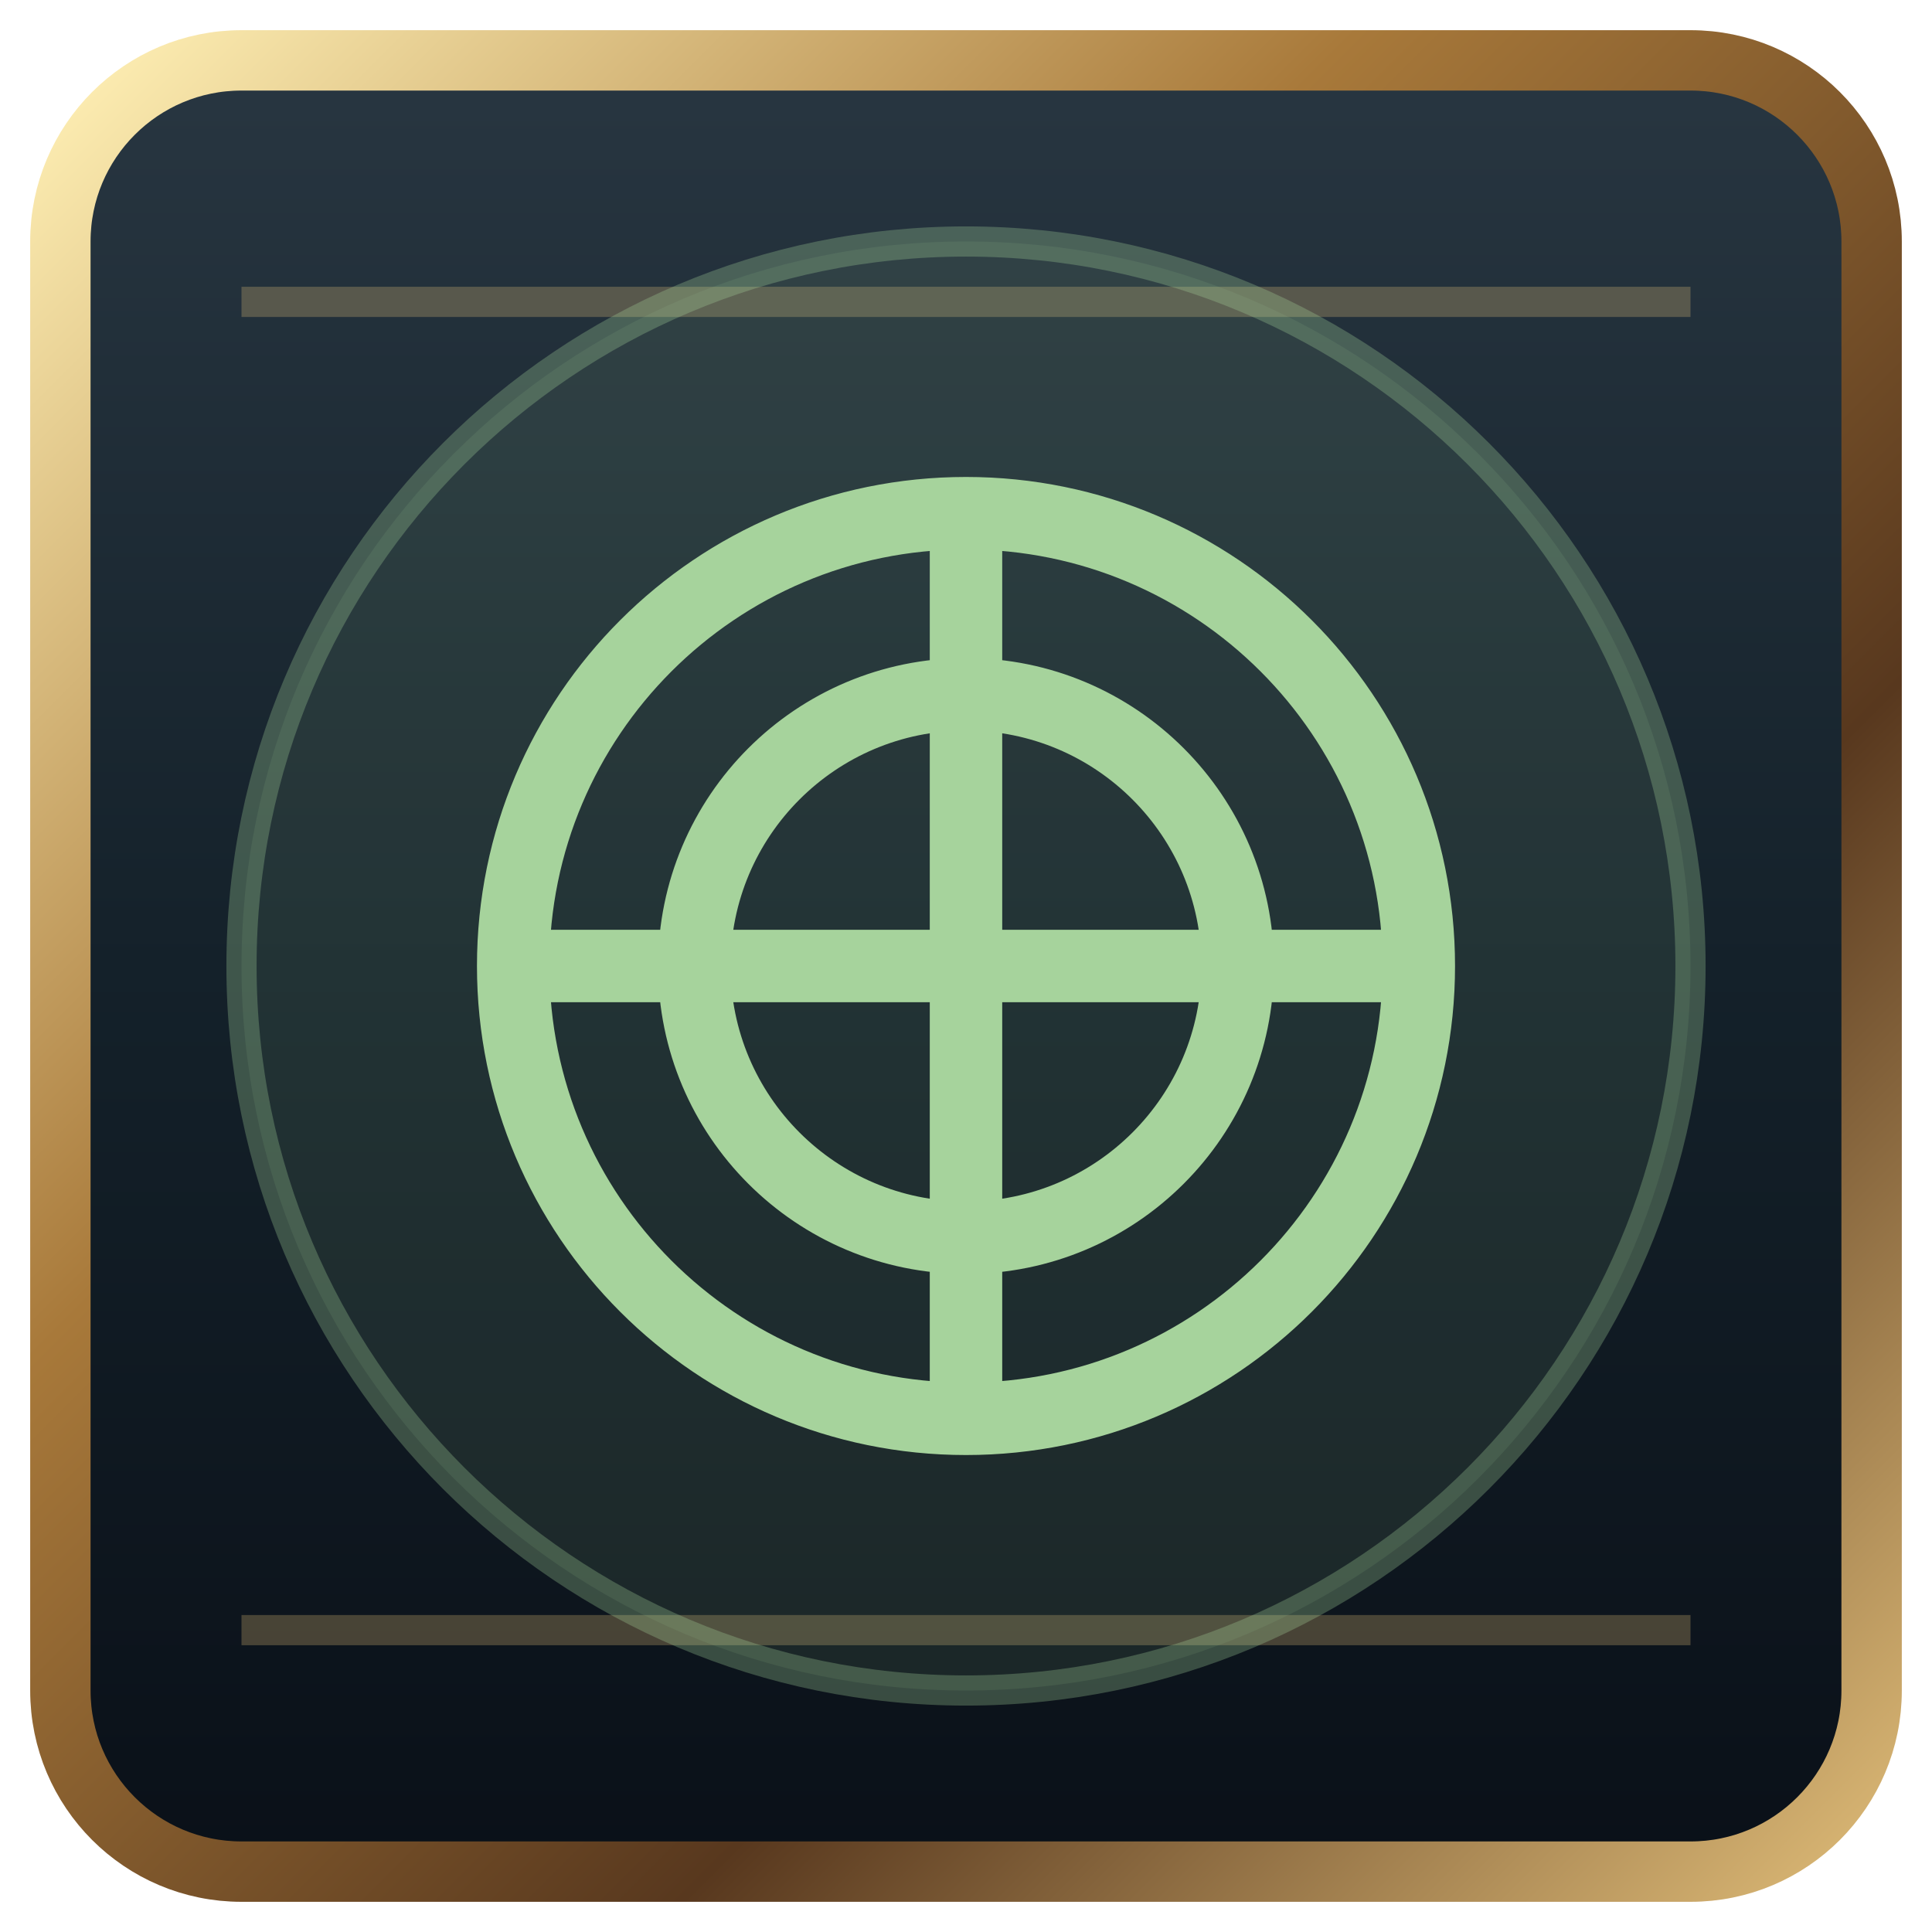
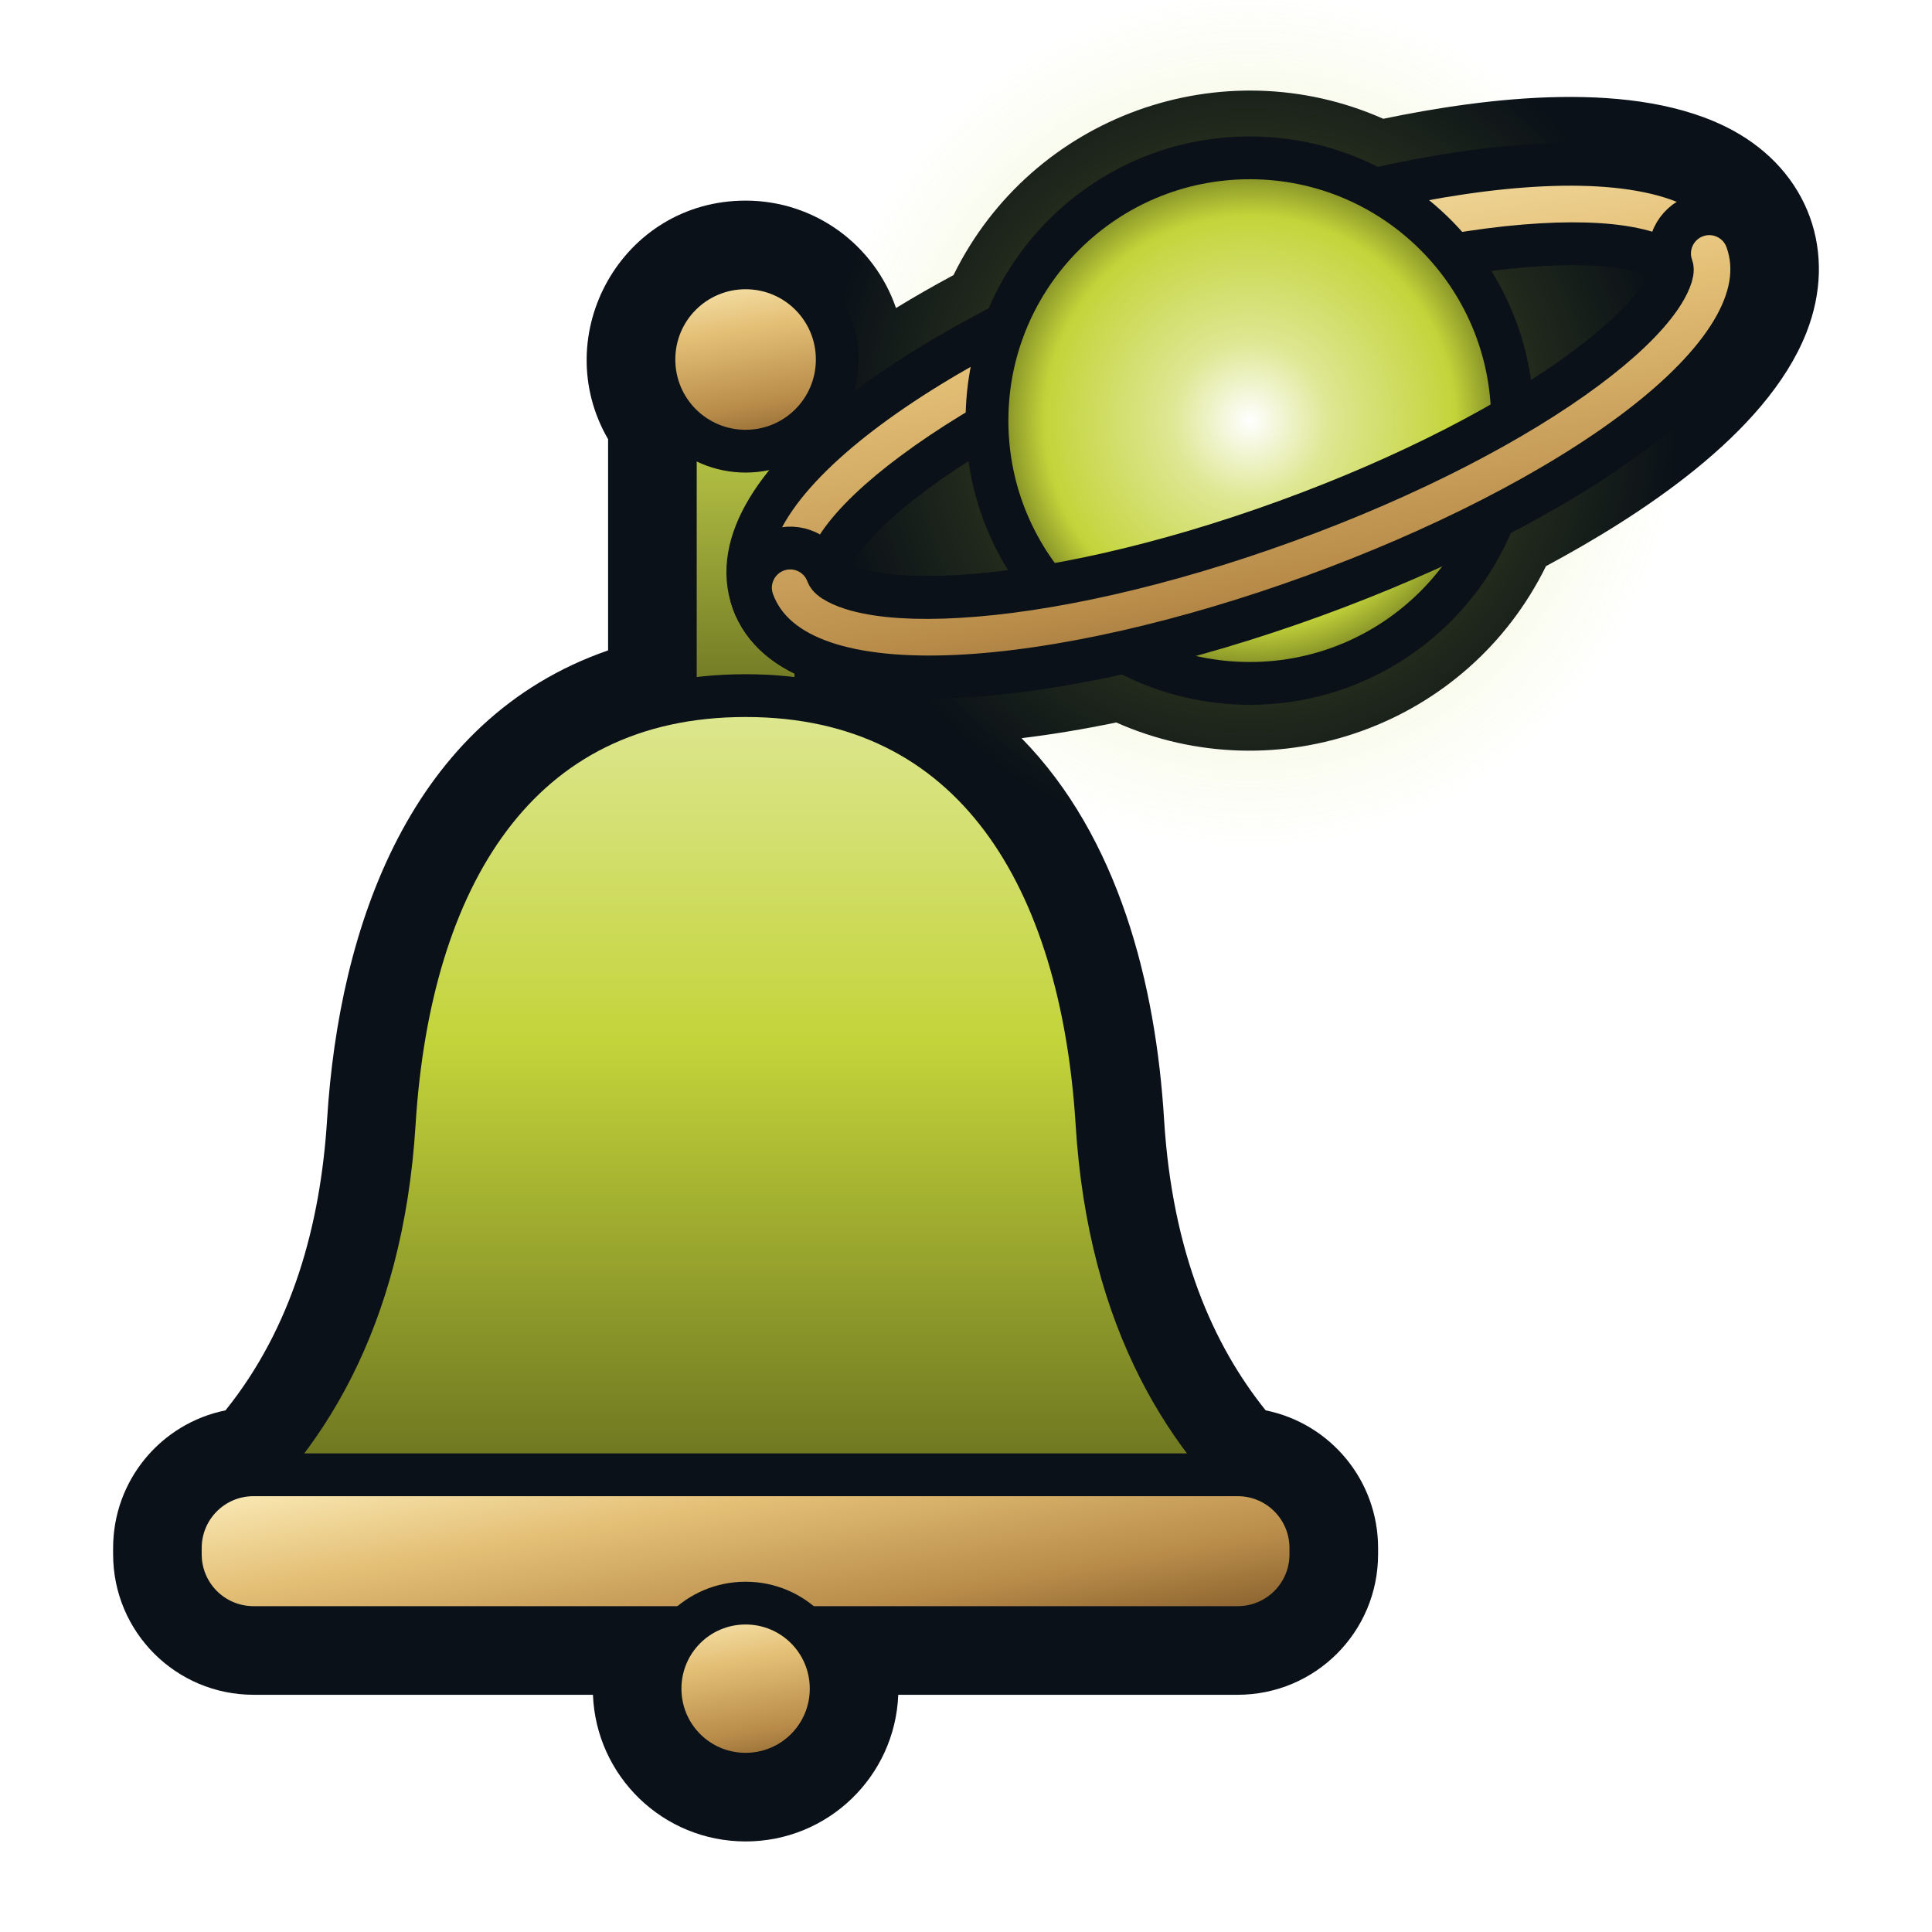
<svg xmlns="http://www.w3.org/2000/svg" width="64" height="64" viewBox="0 0 64 64">
  <defs>
-     <linearGradient id="g" x1="0" y1="0" x2="1" y2="1">
-       <stop stop-color="#fff0b5" />
-       <stop offset=".35" stop-color="#a8793a" />
-       <stop offset=".68" stop-color="#58381e" />
-       <stop offset="1" stop-color="#dbb875" />
+     <radialGradient id="radial-gradient-1" cx="41.4" cy="13.934" r="14.171" gradientUnits="userSpaceOnUse">
+       <stop offset="0" stop-color="#d5e175" stop-opacity="0.95" />
+       <stop offset="0.5" stop-color="#c3d43a" stop-opacity="0.55" />
+       <stop offset="1" stop-color="#c3d43a" stop-opacity="0" />
+     </radialGradient>
+     <linearGradient id="linear-gradient-1" x1="24.699" y1="12.415" x2="24.699" y2="24.561" gradientUnits="userSpaceOnUse">
+       <stop offset="0" stop-color="#c9d84e" />
+       <stop offset="1" stop-color="#626a1d" />
    </linearGradient>
-     <linearGradient id="bg" x2="0" y2="1">
-       <stop stop-color="#283641" />
-       <stop offset=".5" stop-color="#14212a" />
-       <stop offset="1" stop-color="#0a1018" />
+     <linearGradient id="linear-gradient-2" x1="24.088" y1="8.445" x2="25.31" y2="15.373" gradientUnits="userSpaceOnUse">
+       <stop offset="0" stop-color="#fff3c4" />
+       <stop offset="0.35" stop-color="#e4c077" />
+       <stop offset="0.72" stop-color="#b88b49" />
+       <stop offset="1" stop-color="#7a5426" />
    </linearGradient>
-     <radialGradient id="gem">
-       <stop stop-color="#effaff" />
-       <stop offset=".22" stop-color="#80c4ea" />
-       <stop offset=".62" stop-color="#27638b" />
-       <stop offset="1" stop-color="#102739" />
+     <linearGradient id="linear-gradient-3" x1="24.699" y1="23.043" x2="24.699" y2="50.372" gradientUnits="userSpaceOnUse">
+       <stop offset="0" stop-color="#dee793" />
+       <stop offset="0.42" stop-color="#c3d43a" />
+       <stop offset="1" stop-color="#626a1d" />
+     </linearGradient>
+     <linearGradient id="linear-gradient-4" x1="23.701" y1="45.728" x2="25.696" y2="57.041" gradientUnits="userSpaceOnUse">
+       <stop offset="0" stop-color="#fff3c4" />
+       <stop offset="0.35" stop-color="#e4c077" />
+       <stop offset="0.72" stop-color="#b88b49" />
+       <stop offset="1" stop-color="#7a5426" />
+     </linearGradient>
+     <linearGradient id="linear-gradient-5" x1="24.129" y1="52.706" x2="25.269" y2="59.172" gradientUnits="userSpaceOnUse">
+       <stop offset="0" stop-color="#fff3c4" />
+       <stop offset="0.35" stop-color="#e4c077" />
+       <stop offset="0.72" stop-color="#b88b49" />
+       <stop offset="1" stop-color="#7a5426" />
+     </linearGradient>
+     <linearGradient id="linear-gradient-6" x1="39.447" y1="2.856" x2="43.354" y2="25.012" gradientUnits="userSpaceOnUse">
+       <stop offset="0" stop-color="#fff3c4" />
+       <stop offset="0.35" stop-color="#e4c077" />
+       <stop offset="0.72" stop-color="#b88b49" />
+       <stop offset="1" stop-color="#7a5426" />
+     </linearGradient>
+     <radialGradient id="radial-gradient-2" cx="41.4" cy="13.934" r="8.705" gradientUnits="userSpaceOnUse">
+       <stop offset="0" stop-color="#ffffff" />
+       <stop offset="0.3" stop-color="#dee793" />
+       <stop offset="0.78" stop-color="#c3d43a" />
+       <stop offset="1" stop-color="#6b7520" />
    </radialGradient>
+     <linearGradient id="linear-gradient-7" x1="39.633" y1="4.476" x2="43.257" y2="25.029" gradientUnits="userSpaceOnUse">
+       <stop offset="0" stop-color="#fff3c4" />
+       <stop offset="0.35" stop-color="#e4c077" />
+       <stop offset="0.72" stop-color="#b88b49" />
+       <stop offset="1" stop-color="#7a5426" />
+     </linearGradient>
  </defs>
-   <rect x="2" y="2" width="60" height="60" rx="6" fill="url(#bg)" stroke="url(#g)" stroke-width="2" />
-   <path d="M8 10 H56 M8 54 H56" stroke="#e4c077" opacity=".28" />
-   <circle cx="32" cy="32" r="24" fill="#a6d39c" fill-opacity=".10" stroke="#a6d39c" stroke-opacity=".3" />
-   <g transform="translate(14 14)" stroke="#a6d39c" stroke-width="2.4" fill="none" stroke-linejoin="round" stroke-linecap="round">
-     <path d="M18 3 A15 15 0 1 1 18 33 A15 15 0 1 1 18 3 M18 9 A9 9 0 1 1 18 27 A9 9 0 1 1 18 9 M18 3 V33 M3 18 H33" />
+   <g id="Layer_1" data-name="Layer 1">
+     <g id="emblem">
+       <path id="halo" d="M31.586 9.113 C34.189 3.821 40.496 1.575 45.823 3.935 C49.19 3.236 54.199 2.584 57.396 4.317 C59.91 5.681 60.887 8.368 59.836 11.028 C58.499 14.41 54.242 17.127 51.213 18.754 C48.61 24.046 42.303 26.292 36.976 23.933 C35.899 24.156 34.848 24.331 33.84 24.453 C37.066 27.742 38.286 32.607 38.561 37.077 C38.834 41.512 40.198 44.567 41.927 46.72 C44.055 47.15 45.651 49.026 45.651 51.283 L45.651 51.486 C45.651 54.062 43.571 56.142 40.995 56.142 L29.756 56.142 C29.65 58.846 27.43 61 24.699 61 C21.968 61 19.748 58.846 19.642 56.142 L8.403 56.142 C5.827 56.142 3.747 54.062 3.747 51.486 L3.747 51.283 C3.747 49.026 5.343 47.15 7.47 46.72 C9.688 43.959 10.618 40.563 10.836 37.075 C11.234 30.711 13.576 23.821 20.144 21.545 L20.144 14.55 C18.143 11.099 20.591 6.646 24.699 6.646 C27.012 6.646 28.973 8.133 29.681 10.204 C30.289 9.832 30.926 9.468 31.586 9.113 Z" fill="#0a1118" />
+       <path id="aura" d="M55.57 13.934 C55.57 21.758 49.224 28.104 41.4 28.104 C33.576 28.104 27.229 21.758 27.229 13.934 C27.229 6.109 33.576 -0.237 41.4 -0.237 C49.224 -0.237 55.57 6.109 55.57 13.934 Z" fill="url(#radial-gradient-1)" opacity="0.35" />
+       <path id="handle" d="M24.395 12.415 L25.002 12.415 C26.116 12.415 27.027 13.326 27.027 14.44 L27.027 22.537 C27.027 23.651 26.116 24.561 25.002 24.561 L24.395 24.561 C23.282 24.561 22.371 23.651 22.371 22.537 L22.371 14.44 C22.371 13.326 23.282 12.415 24.395 12.415 Z" fill="url(#linear-gradient-1)" stroke="#0a1118" stroke-width="1.417" stroke-linejoin="round" />
+       <path id="knob" d="M27.735 11.909 C27.735 13.589 26.379 14.946 24.699 14.946 C23.018 14.946 21.662 13.589 21.662 11.909 C21.662 10.229 23.018 8.873 24.699 8.873 C26.379 8.873 27.735 10.229 27.735 11.909 Z" fill="url(#linear-gradient-2)" stroke="#0a1118" stroke-width="1.417" stroke-linejoin="round" />
+       <path id="bell" d="M24.699 23.043 C17.107 23.043 13.565 29.116 13.059 37.214 C12.654 43.793 10.022 47.842 6.986 50.372 L42.412 50.372 C39.375 47.842 36.744 43.793 36.339 37.214 C35.833 29.116 32.29 23.043 24.699 23.043 Z" fill="url(#linear-gradient-3)" stroke="#0a1118" stroke-width="1.417" stroke-linejoin="round" />
+       <path id="lip" d="M8.403 48.854 L40.995 48.854 C42.341 48.854 43.424 49.937 43.424 51.283 L43.424 51.486 C43.424 52.832 42.341 53.915 40.995 53.915 L8.403 53.915 C7.056 53.915 5.973 52.832 5.973 51.486 L5.973 51.283 C5.973 49.937 7.056 48.854 8.403 48.854 Z" fill="url(#linear-gradient-4)" stroke="#0a1118" stroke-width="1.417" stroke-linejoin="round" />
+       <path id="clapper" d="M27.533 55.939 C27.533 57.508 26.268 58.773 24.699 58.773 C23.13 58.773 21.865 57.508 21.865 55.939 C21.865 54.37 23.13 53.105 24.699 53.105 C26.268 53.105 27.533 54.37 27.533 55.939 Z" fill="url(#linear-gradient-5)" stroke="#0a1118" stroke-width="1.417" stroke-linejoin="round" />
+       <path id="orbit_back" data-name="orbit back" d="M57.859 7.945 L57.86 7.95 C60.66 15.695 27.767 27.657 24.941 19.922 C22.138 12.169 55.032 0.212 57.859 7.945 Z M55.386 8.846 C55.316 8.661 54.895 8.452 54.43 8.325 C53.598 8.097 52.447 8.025 51.062 8.105 C48.134 8.274 44.27 9.121 40.189 10.605 C36.104 12.09 32.599 13.924 30.249 15.676 C29.136 16.504 28.301 17.298 27.811 18.007 C27.536 18.405 27.347 18.838 27.412 19.019 C27.48 19.204 27.903 19.415 28.37 19.543 C29.201 19.771 30.352 19.842 31.737 19.762 C34.665 19.594 38.53 18.747 42.61 17.262 C46.695 15.777 50.2 13.943 52.551 12.191 C53.663 11.363 54.498 10.569 54.989 9.86 C55.263 9.464 55.451 9.033 55.386 8.846 Z" fill="url(#linear-gradient-6)" stroke="#0a1118" stroke-width="1.417" stroke-linejoin="round" />
+       <path id="orb" d="M50.104 13.934 C50.104 18.741 46.208 22.638 41.4 22.638 C36.592 22.638 32.695 18.741 32.695 13.934 C32.695 9.126 36.592 5.229 41.4 5.229 C46.208 5.229 50.104 9.126 50.104 13.934 Z" fill="url(#radial-gradient-2)" stroke="#0a1118" stroke-width="1.417" stroke-linejoin="round" />
+       <path id="orbit_front" data-name="orbit front" d="M56.176 7.159 C56.859 6.912 57.613 7.266 57.86 7.95 C60.66 15.695 27.767 27.657 24.941 19.922 C24.691 19.239 25.042 18.484 25.725 18.234 C26.407 17.985 27.163 18.336 27.412 19.019 C27.48 19.204 27.903 19.415 28.37 19.543 C29.201 19.771 30.352 19.842 31.737 19.762 C34.665 19.594 38.53 18.747 42.61 17.262 C46.695 15.777 50.2 13.943 52.551 12.191 C53.663 11.363 54.498 10.569 54.989 9.86 C55.264 9.462 55.452 9.03 55.385 8.844 C55.138 8.161 55.492 7.407 56.176 7.159 Z" fill="url(#linear-gradient-7)" stroke="#0a1118" stroke-width="1.417" stroke-linejoin="round" />
+     </g>
  </g>
</svg>
